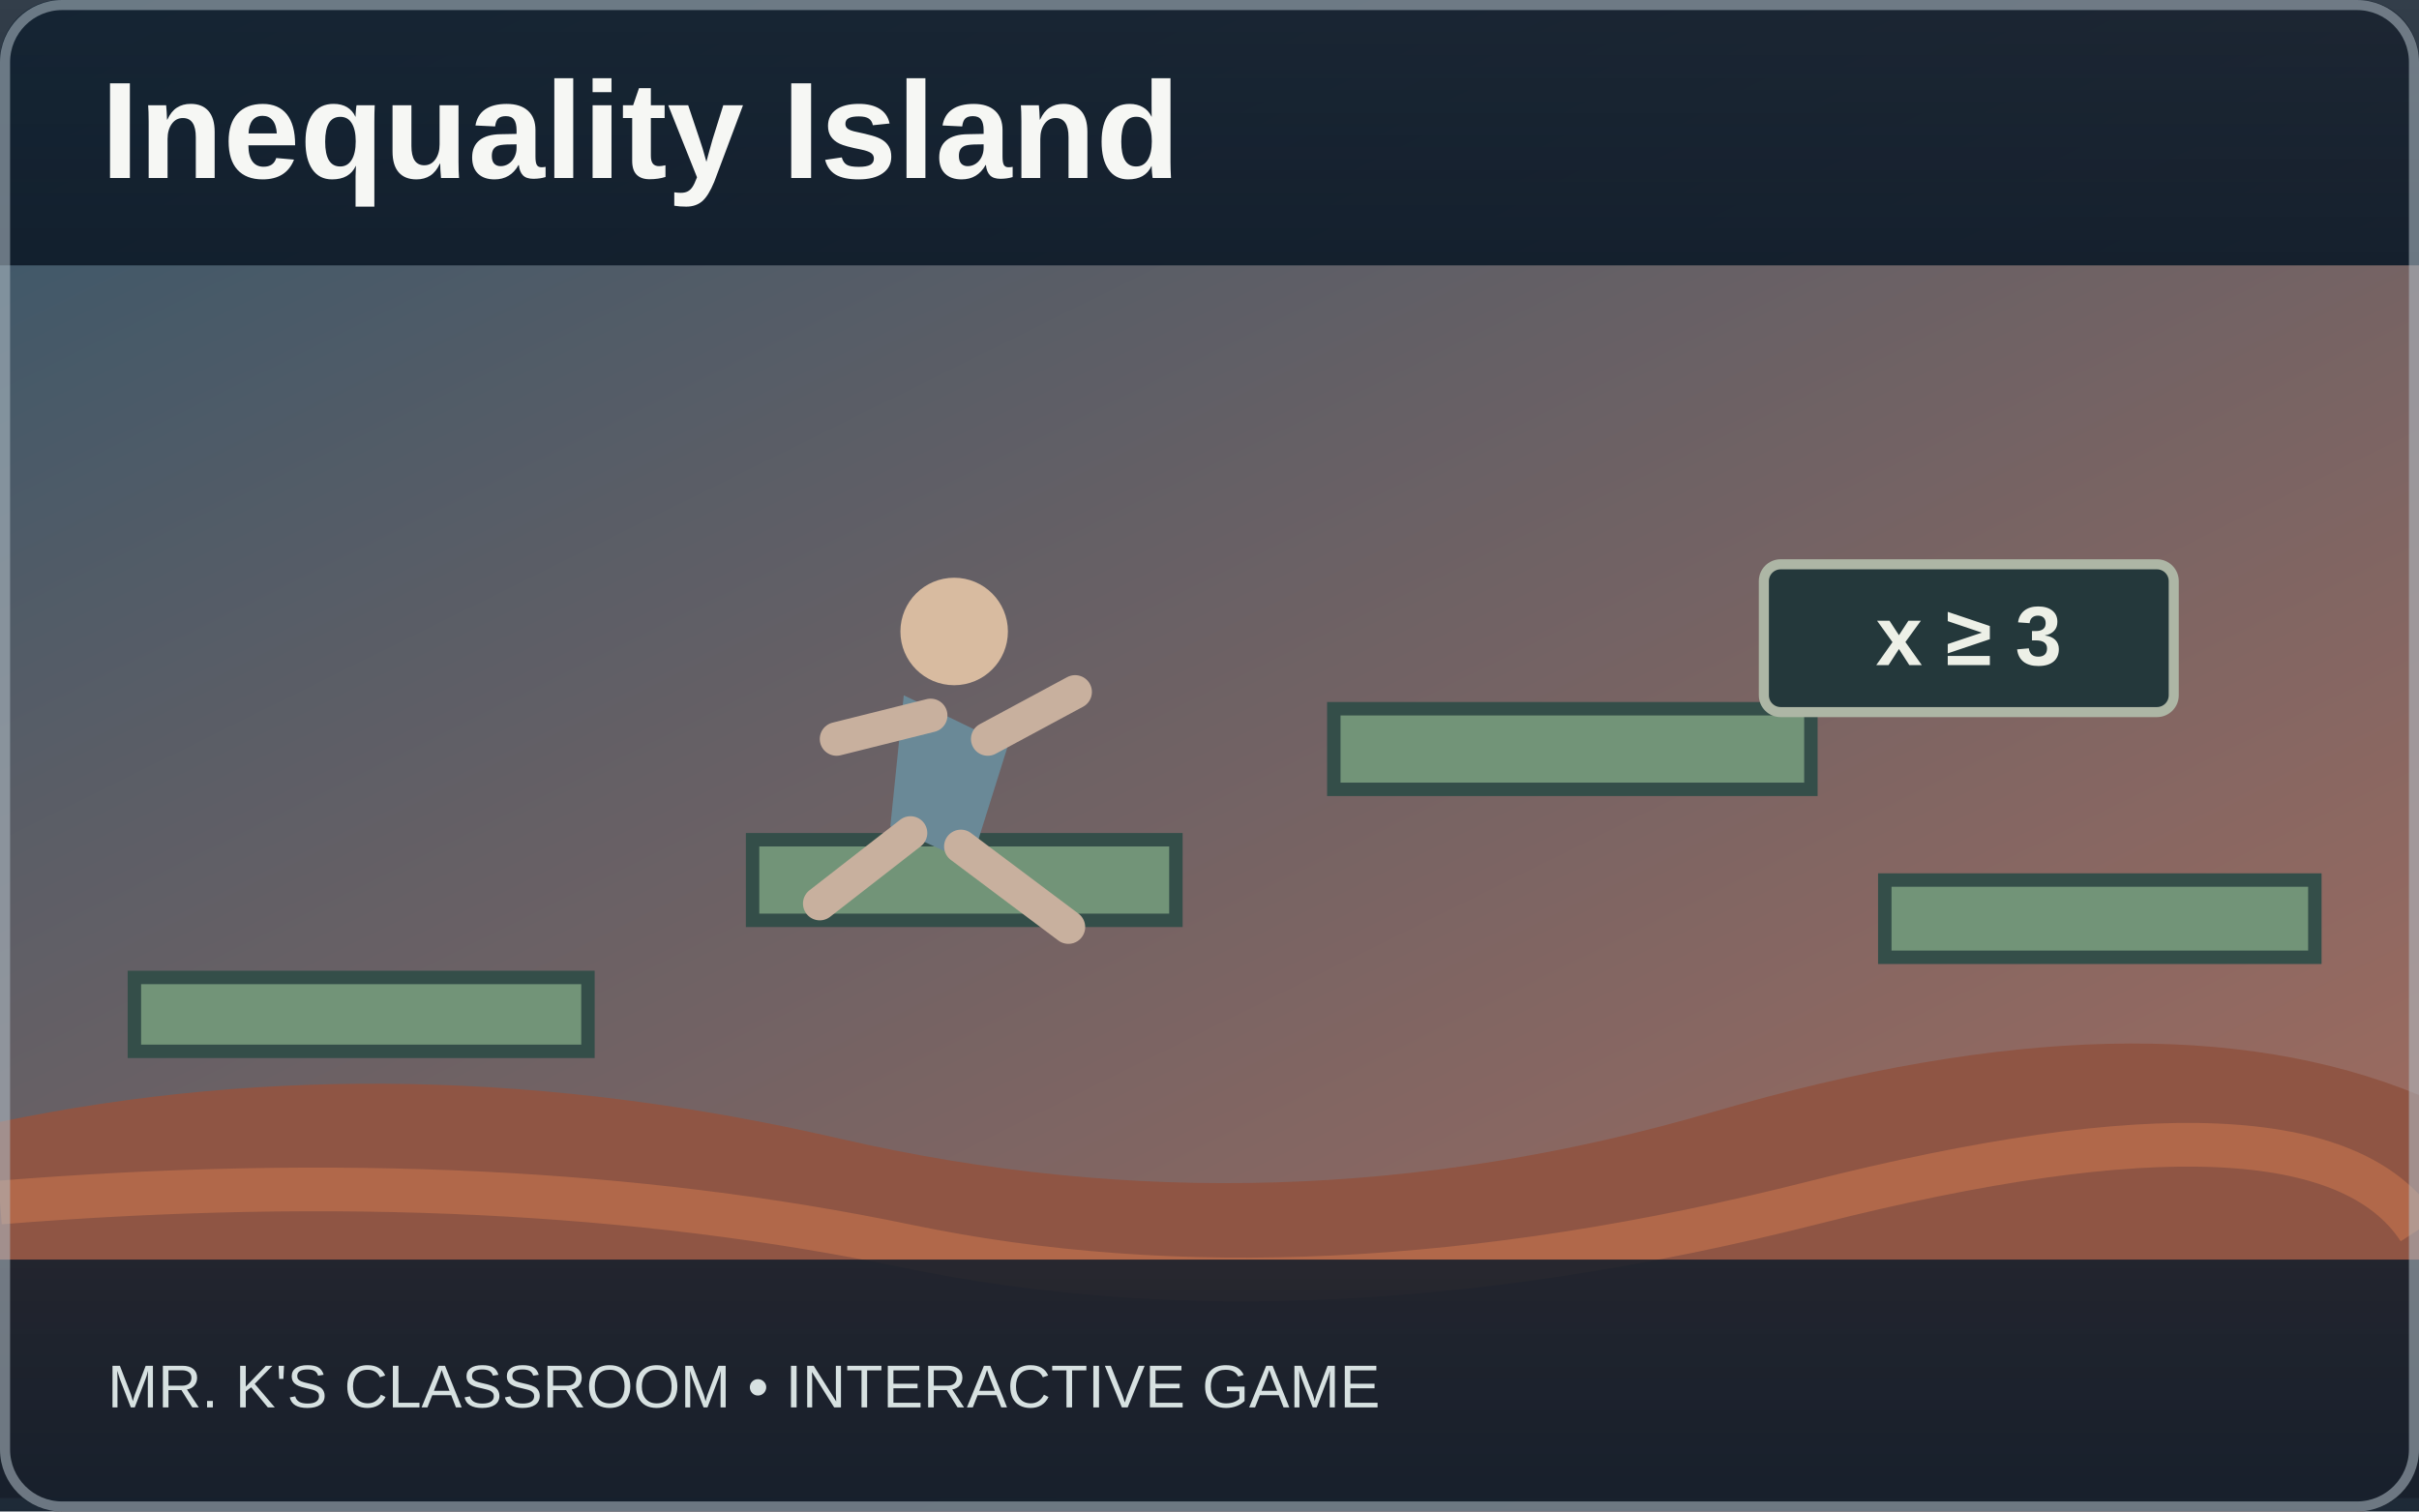
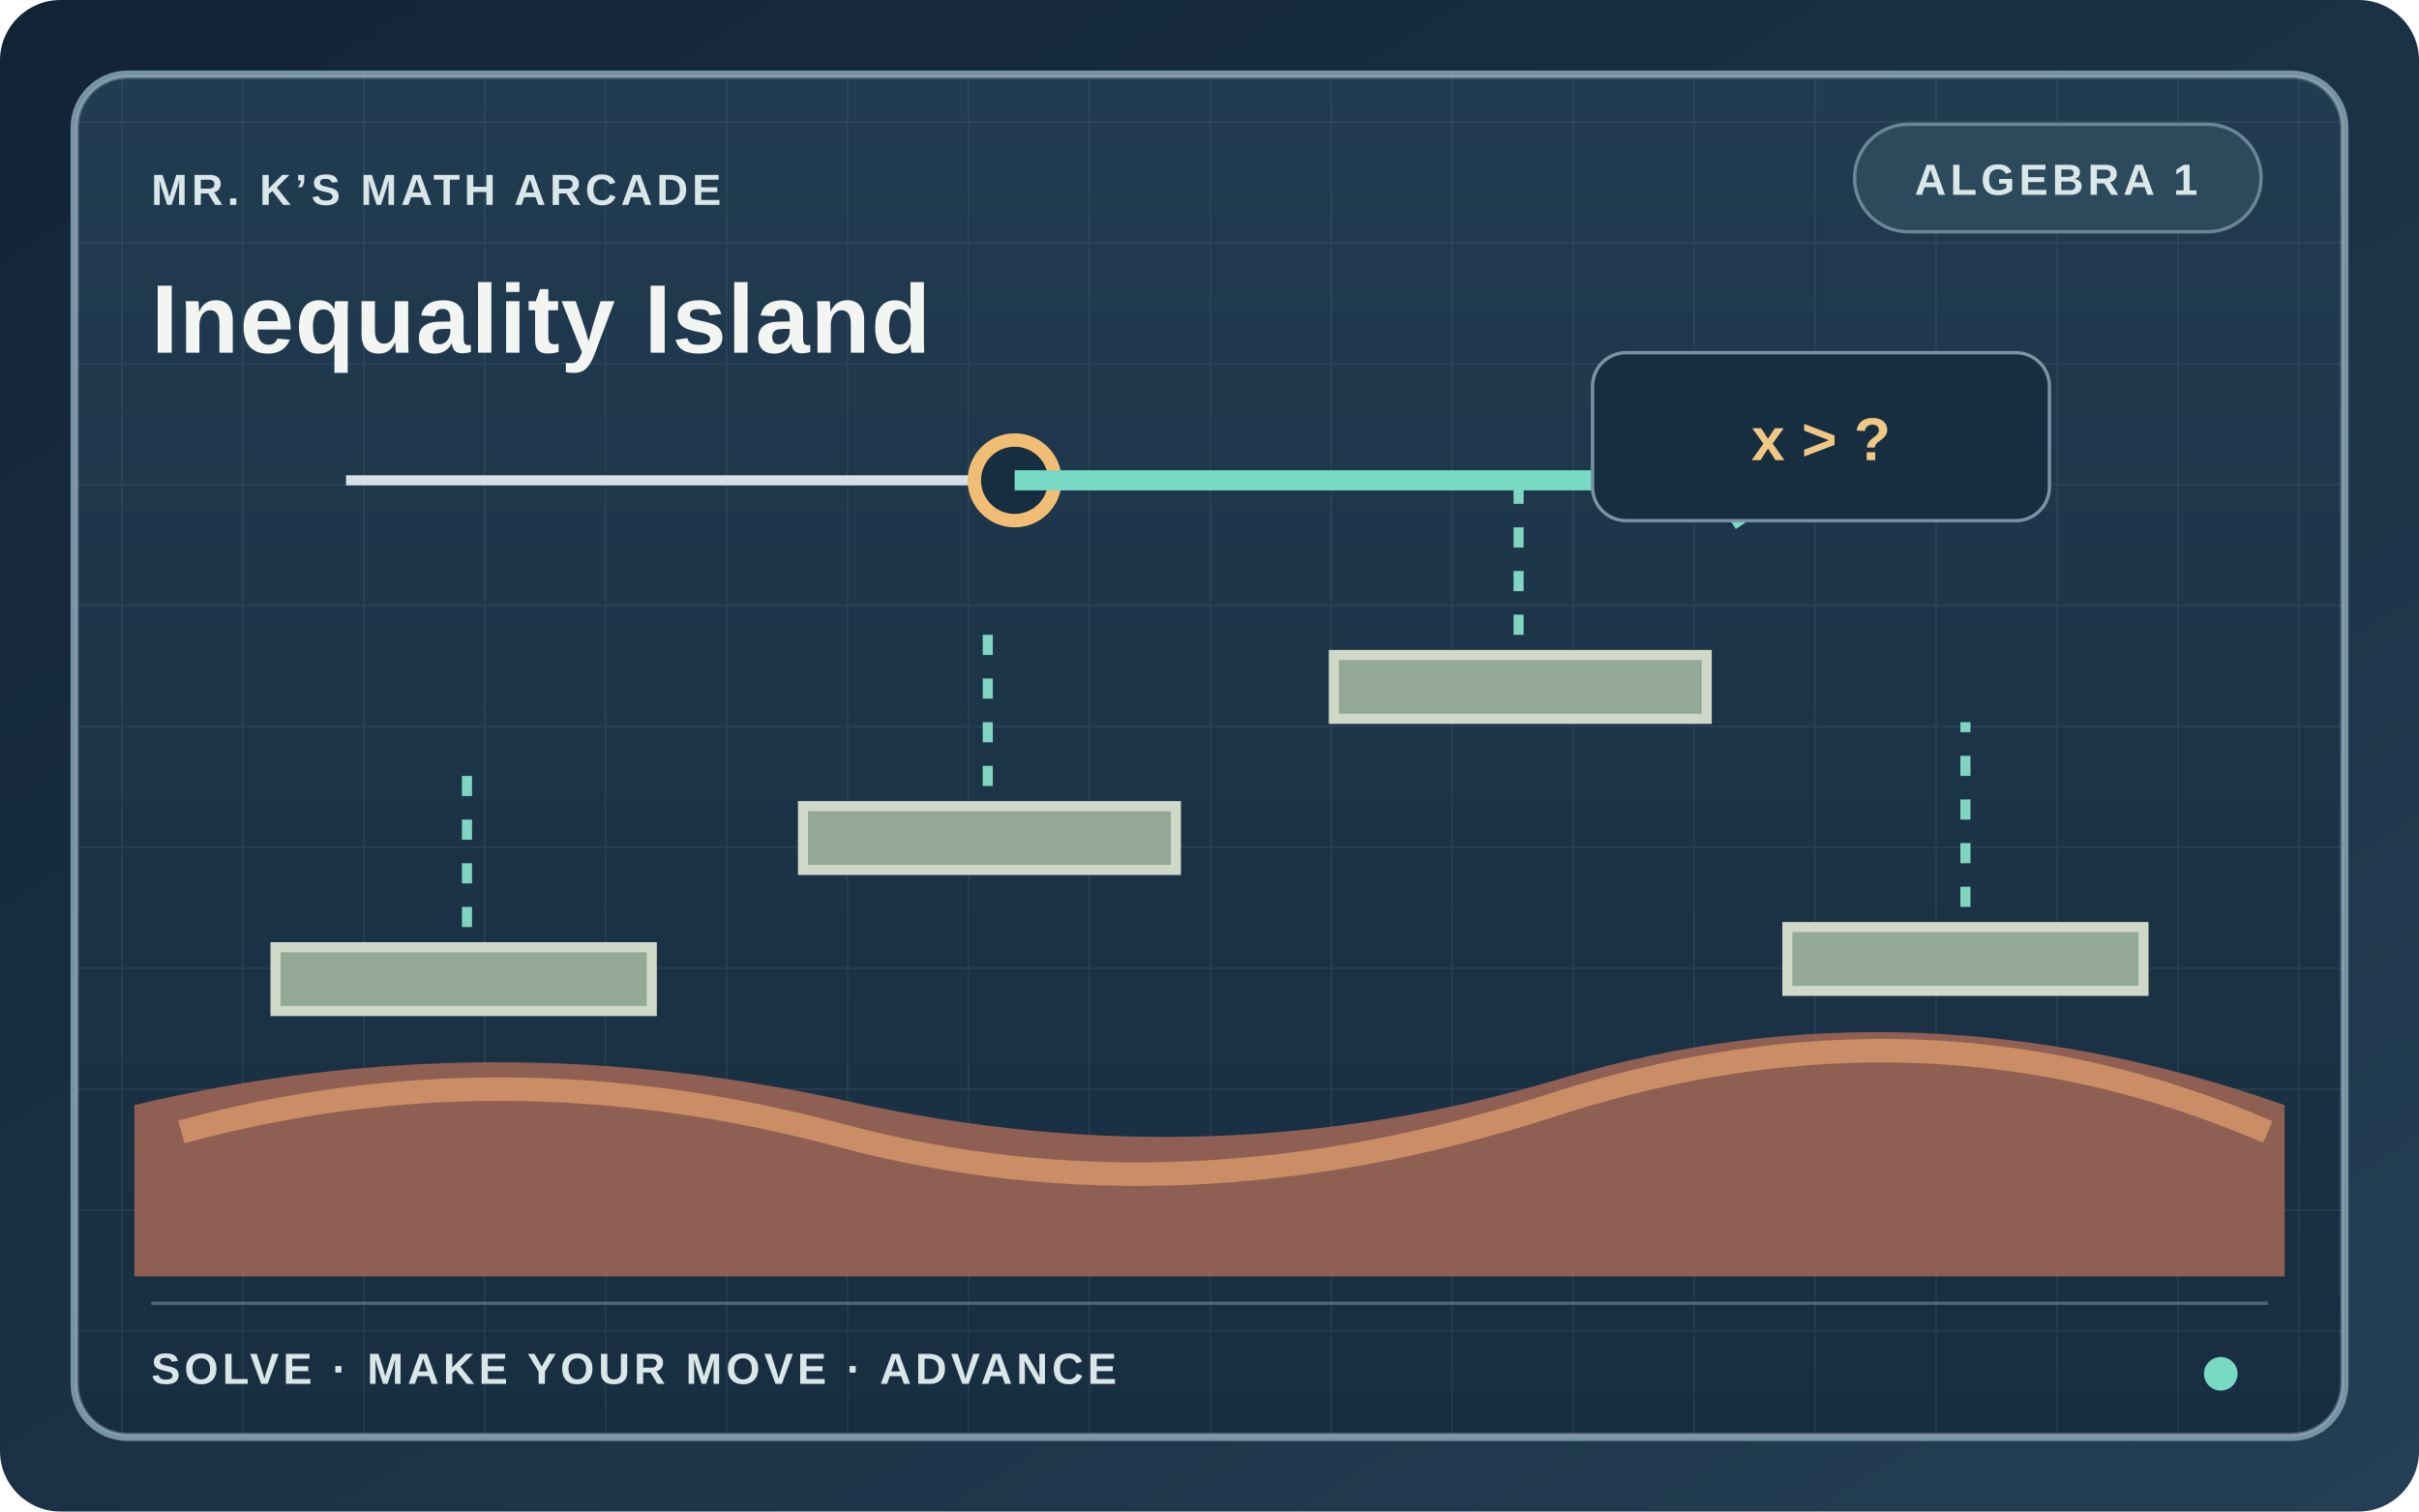
<svg xmlns="http://www.w3.org/2000/svg" viewBox="0 0 720 450" role="img" aria-label="Inequality Island">
  <defs>
-     <linearGradient id="bg" x1="0" y1="0" x2=".8" y2="1">
-       <stop stop-color="#36566a" />
-       <stop offset="1" stop-color="#a16c5f" />
+     <linearGradient id="bg" x1="0" y1="0" x2="1" y2="1">
+       <stop stop-color="#122337" />
+       <stop offset="1" stop-color="#243f54" />
    </linearGradient>
-     <linearGradient id="shade" x1="0" y1="0" x2="0" y2="1">
-       <stop stop-color="#0f1c2a" stop-opacity=".85" />
-       <stop offset="1" stop-color="#0f1c2a" stop-opacity=".94" />
+     <linearGradient id="panel" x1="0" y1="0" x2="0" y2="1">
+       <stop stop-color="#213b50" />
+       <stop offset="1" stop-color="#182d40" />
    </linearGradient>
+     <pattern id="grid" width="36" height="36" patternUnits="userSpaceOnUse">
+       <path d="M36 0H0V36" fill="none" stroke="#a9c0ce" stroke-opacity=".09" />
+     </pattern>
  </defs>
+   <style>.title{font:700 29px Arial,Helvetica,sans-serif;fill:#f3f5f2;letter-spacing:.3px}.label{font:700 13px Arial,Helvetica,sans-serif;fill:#d9e7e8;letter-spacing:1.2px}.formula{font:700 18px Arial,Helvetica,sans-serif;fill:#f0c884}</style>
  <rect width="720" height="450" rx="18" fill="url(#bg)" />
-   <g transform="translate(0 66)">
-     <path d="M0 268Q120 243 250 273T510 265T720 260V380H0Z" fill="#8f5544" />
-     <path d="M0 292Q150 280 270 305T540 292T720 300" stroke="#b96d4b" stroke-width="13" opacity=".8" fill="none" />
-     <g fill="#729478" stroke="#344e49" stroke-width="4">
-       <path d="M40 225h135v22H40Z" />
-       <path d="M224 184h126v24H224Z" />
-       <path d="M397 145h142v24H397Z" />
-       <path d="M561 196h128v23H561Z" />
-     </g>
-     <g transform="translate(284 158)">
-       <circle cy="-36" r="16" fill="#d8bba0" />
-       <path d="M-15-17L16-2L5 33L-19 22Z" fill="#6a8997" />
-       <path d="M2 28l32 24M-13 24l-27 21M-7-11l-28 7M10-4l26-14" stroke="#c8b09e" stroke-width="10" stroke-linecap="round" />
-     </g>
-     <rect x="525" y="102" width="122" height="44" rx="5" fill="#24383b" stroke="#adb6a5" stroke-width="3" />
-     <text x="586" y="132" text-anchor="middle" font-size="25" font-weight="bold" fill="#edf0e7" font-family="Arial">x ≥ 3</text>
+   <rect x="22" y="22" width="676" height="406" rx="16" fill="url(#panel)" stroke="#7793a4" stroke-width="2" />
+   <rect x="23" y="23" width="674" height="404" rx="15" fill="url(#grid)" />
+   <text x="45" y="61" class="label">MR. K’S MATH ARCADE</text>
+   <rect x="552" y="37" width="121" height="32" rx="16" fill="#2d4a5c" stroke="#6b8797" />
+   <text x="612" y="58" class="label" text-anchor="middle">ALGEBRA 1</text>
+   <text x="45" y="105" class="title">Inequality Island</text>
+   <g>
+     <path d="M40 329 Q145 304 253 328 T465 321 T680 329V380H40Z" fill="#9b6454" opacity=".9" />
+     <path d="M54 337 Q149 311 250 338 T462 329 T675 337" fill="none" stroke="#e2a16e" stroke-width="7" opacity=".7" />
+     <path d="M82 282h112v19H82Zm157-42h111v19H239Zm158-45h111v19H397Zm135 81h106v19H532Z" fill="#93a996" stroke="#d0d9c8" stroke-width="3" />
+     <path d="M139 276V225M294 234V183M452 189V145M585 270V215" stroke="#80d5c1" stroke-width="3" stroke-dasharray="6 7" />
+     <path d="M103 143H580" stroke="#d5e1e6" stroke-width="3" />
+     <circle cx="302" cy="143" r="12" fill="#172d40" stroke="#f0bd75" stroke-width="4" />
+     <path d="M302 143H515" stroke="#78d9c4" stroke-width="6" />
+     <path d="M515 131l18 12-18 12" fill="none" stroke="#78d9c4" stroke-width="6" />
+     <rect x="474" y="105" width="136" height="50" rx="10" fill="#172d40" stroke="#7994a5" />
+     <text x="542" y="137" class="formula" text-anchor="middle">x &gt; ?</text>
  </g>
-   <rect width="720" height="79" fill="url(#shade)" />
-   <rect y="375" width="720" height="75" fill="url(#shade)" />
-   <text x="30" y="53" font-family="Arial,Helvetica,sans-serif" font-size="41" fill="#f6f7f4" font-weight="bold">Inequality Island</text>
-   <text x="32" y="419" font-family="Arial,Helvetica,sans-serif" font-size="18" fill="#d7e1e1">MR. K'S CLASSROOM  •  INTERACTIVE GAME</text>
-   <rect x="1.5" y="1.5" width="717" height="447" rx="17" stroke="#b2c0c8" stroke-width="3" fill="none" opacity=".55" />
+   <path d="M45 388H675" stroke="#6e8998" stroke-opacity=".6" />
+   <text x="45" y="412" class="label">SOLVE  ·  MAKE YOUR MOVE  ·  ADVANCE</text>
+   <circle cx="661" cy="409" r="5" fill="#78d9c4" />
+   <rect x="23" y="23" width="674" height="404" rx="15" fill="none" stroke="#b2c2cb" stroke-opacity=".35" stroke-width="1" />
</svg>
